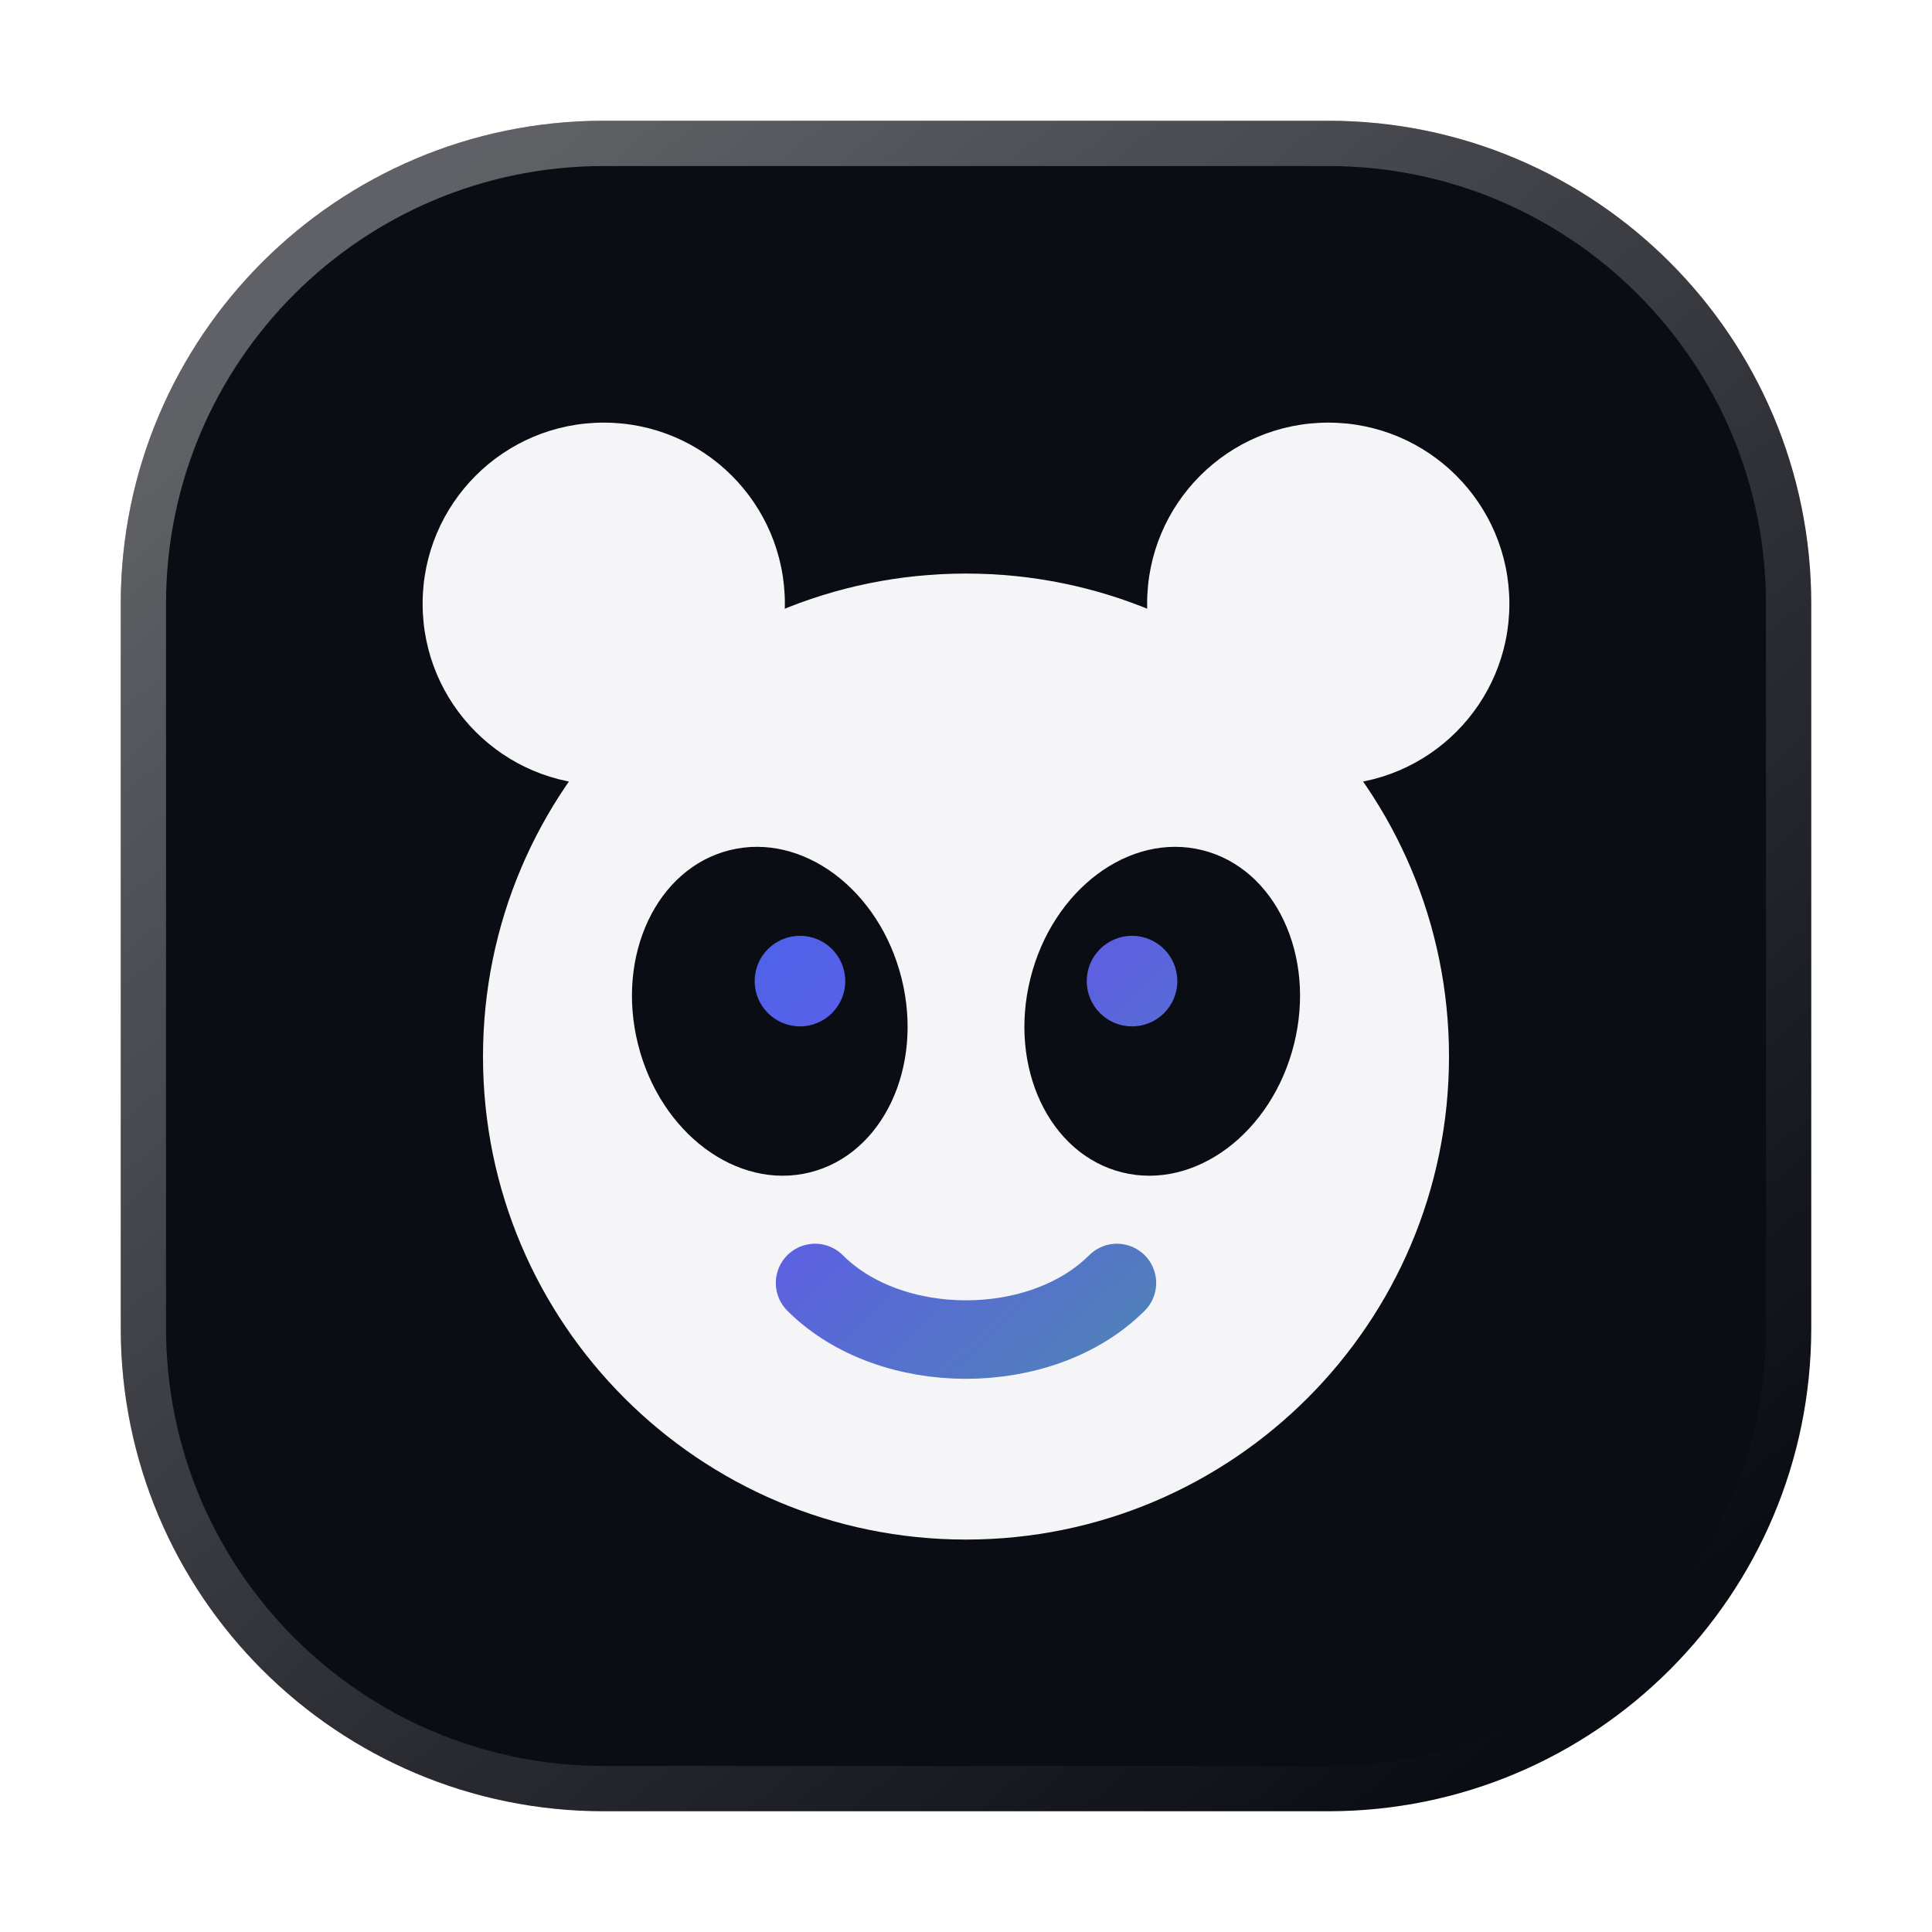
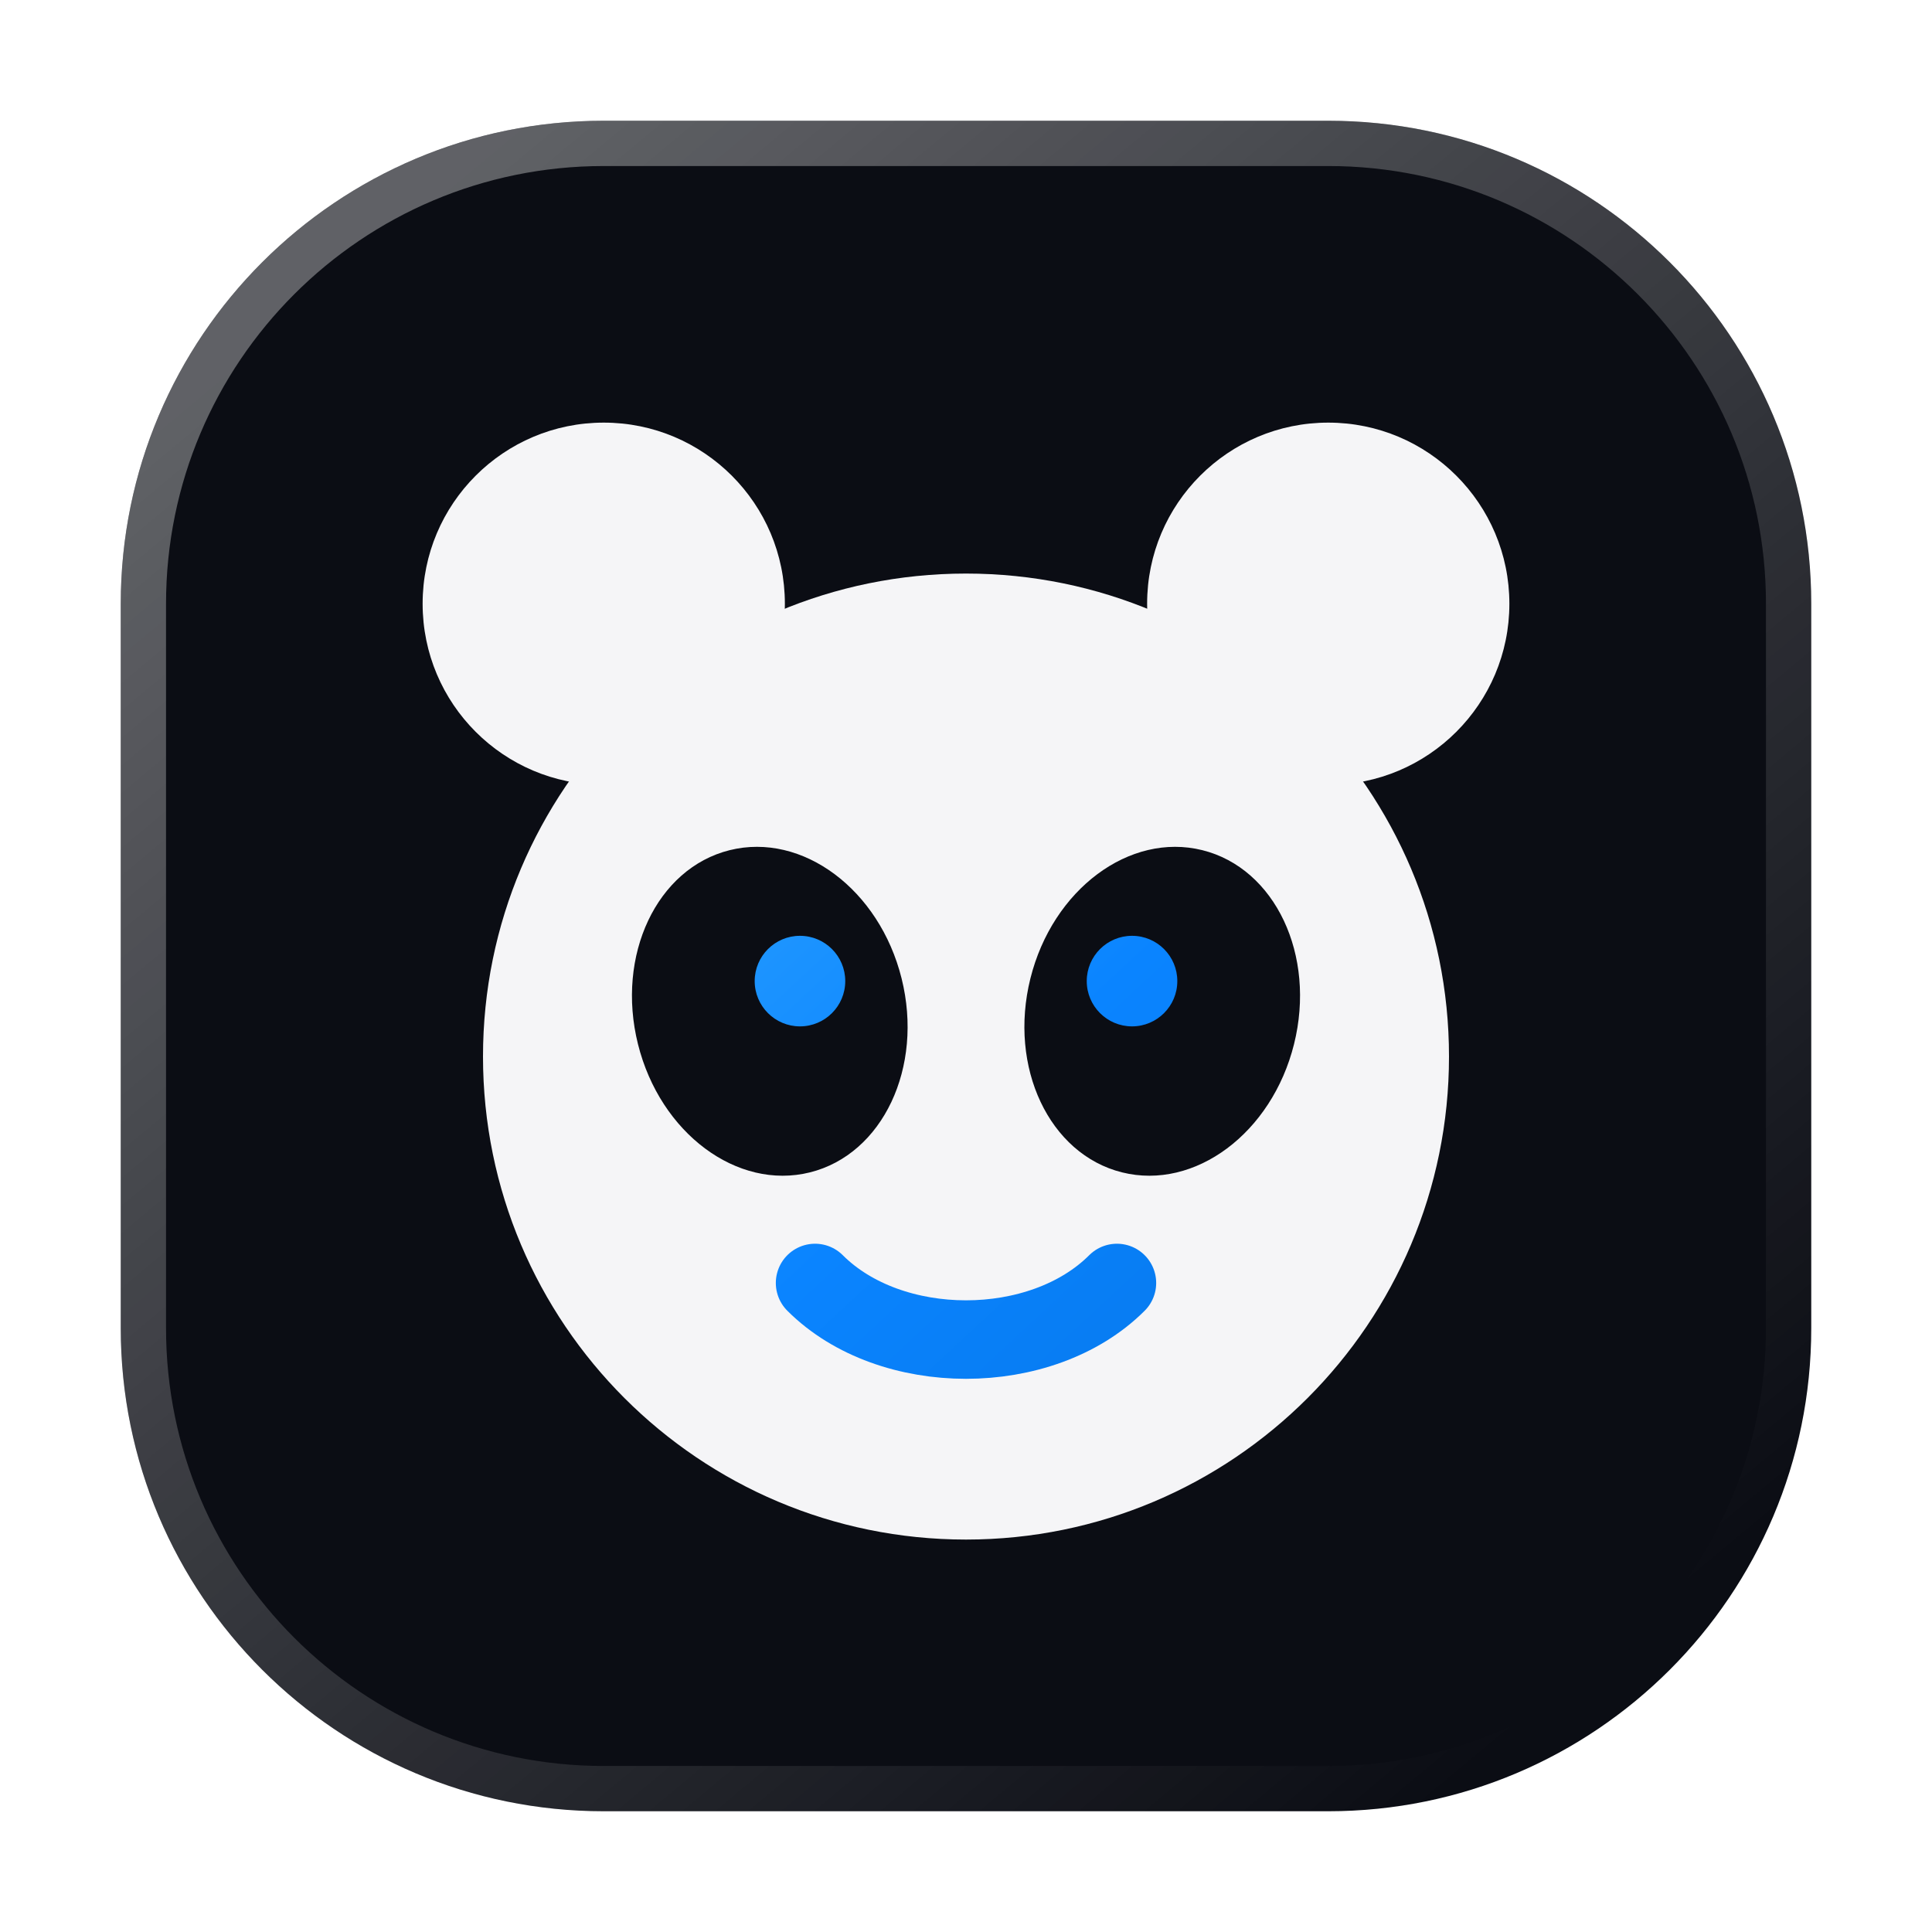
<svg xmlns="http://www.w3.org/2000/svg" viewBox="0 0 64 64" fill="none">
  <defs>
    <linearGradient id="bg" x1="6" y1="4" x2="58" y2="60" gradientUnits="userSpaceOnUse">
-       <stop offset="0%" stop-color="#0A84FF" />
-       <stop offset="52%" stop-color="#5E5CE6" />
-       <stop offset="100%" stop-color="#30D158" />
+       <stop offset="0%" stop-color="#64D2FF" />
+       <stop offset="55%" stop-color="#0A84FF" />
+       <stop offset="100%" stop-color="#0066CC" />
    </linearGradient>
    <linearGradient id="sheen" x1="12" y1="8" x2="52" y2="56" gradientUnits="userSpaceOnUse">
      <stop offset="0%" stop-color="#FFFFFF" stop-opacity="0.35" />
      <stop offset="100%" stop-color="#FFFFFF" stop-opacity="0" />
    </linearGradient>
  </defs>
  <rect x="4" y="4" width="56" height="56" rx="16" fill="#0B0D14" />
  <rect x="4.75" y="4.75" width="54.5" height="54.5" rx="15.25" stroke="url(#sheen)" stroke-width="1.5" />
  <circle cx="20" cy="20" r="6" fill="#F5F5F7" />
  <circle cx="44" cy="20" r="6" fill="#F5F5F7" />
  <circle cx="32" cy="35" r="16" fill="#F5F5F7" />
  <ellipse cx="25.5" cy="33.5" rx="4.5" ry="5.5" transform="rotate(-14 25.5 33.5)" fill="#0B0D14" />
  <ellipse cx="38.5" cy="33.5" rx="4.5" ry="5.5" transform="rotate(14 38.5 33.5)" fill="#0B0D14" />
  <circle cx="26.5" cy="32.5" r="1.5" fill="url(#bg)" />
  <circle cx="37.5" cy="32.5" r="1.5" fill="url(#bg)" />
  <path d="M27 42.5C29.5 45 34.5 45 37 42.5" stroke="url(#bg)" stroke-width="2.6" stroke-linecap="round" />
</svg>
